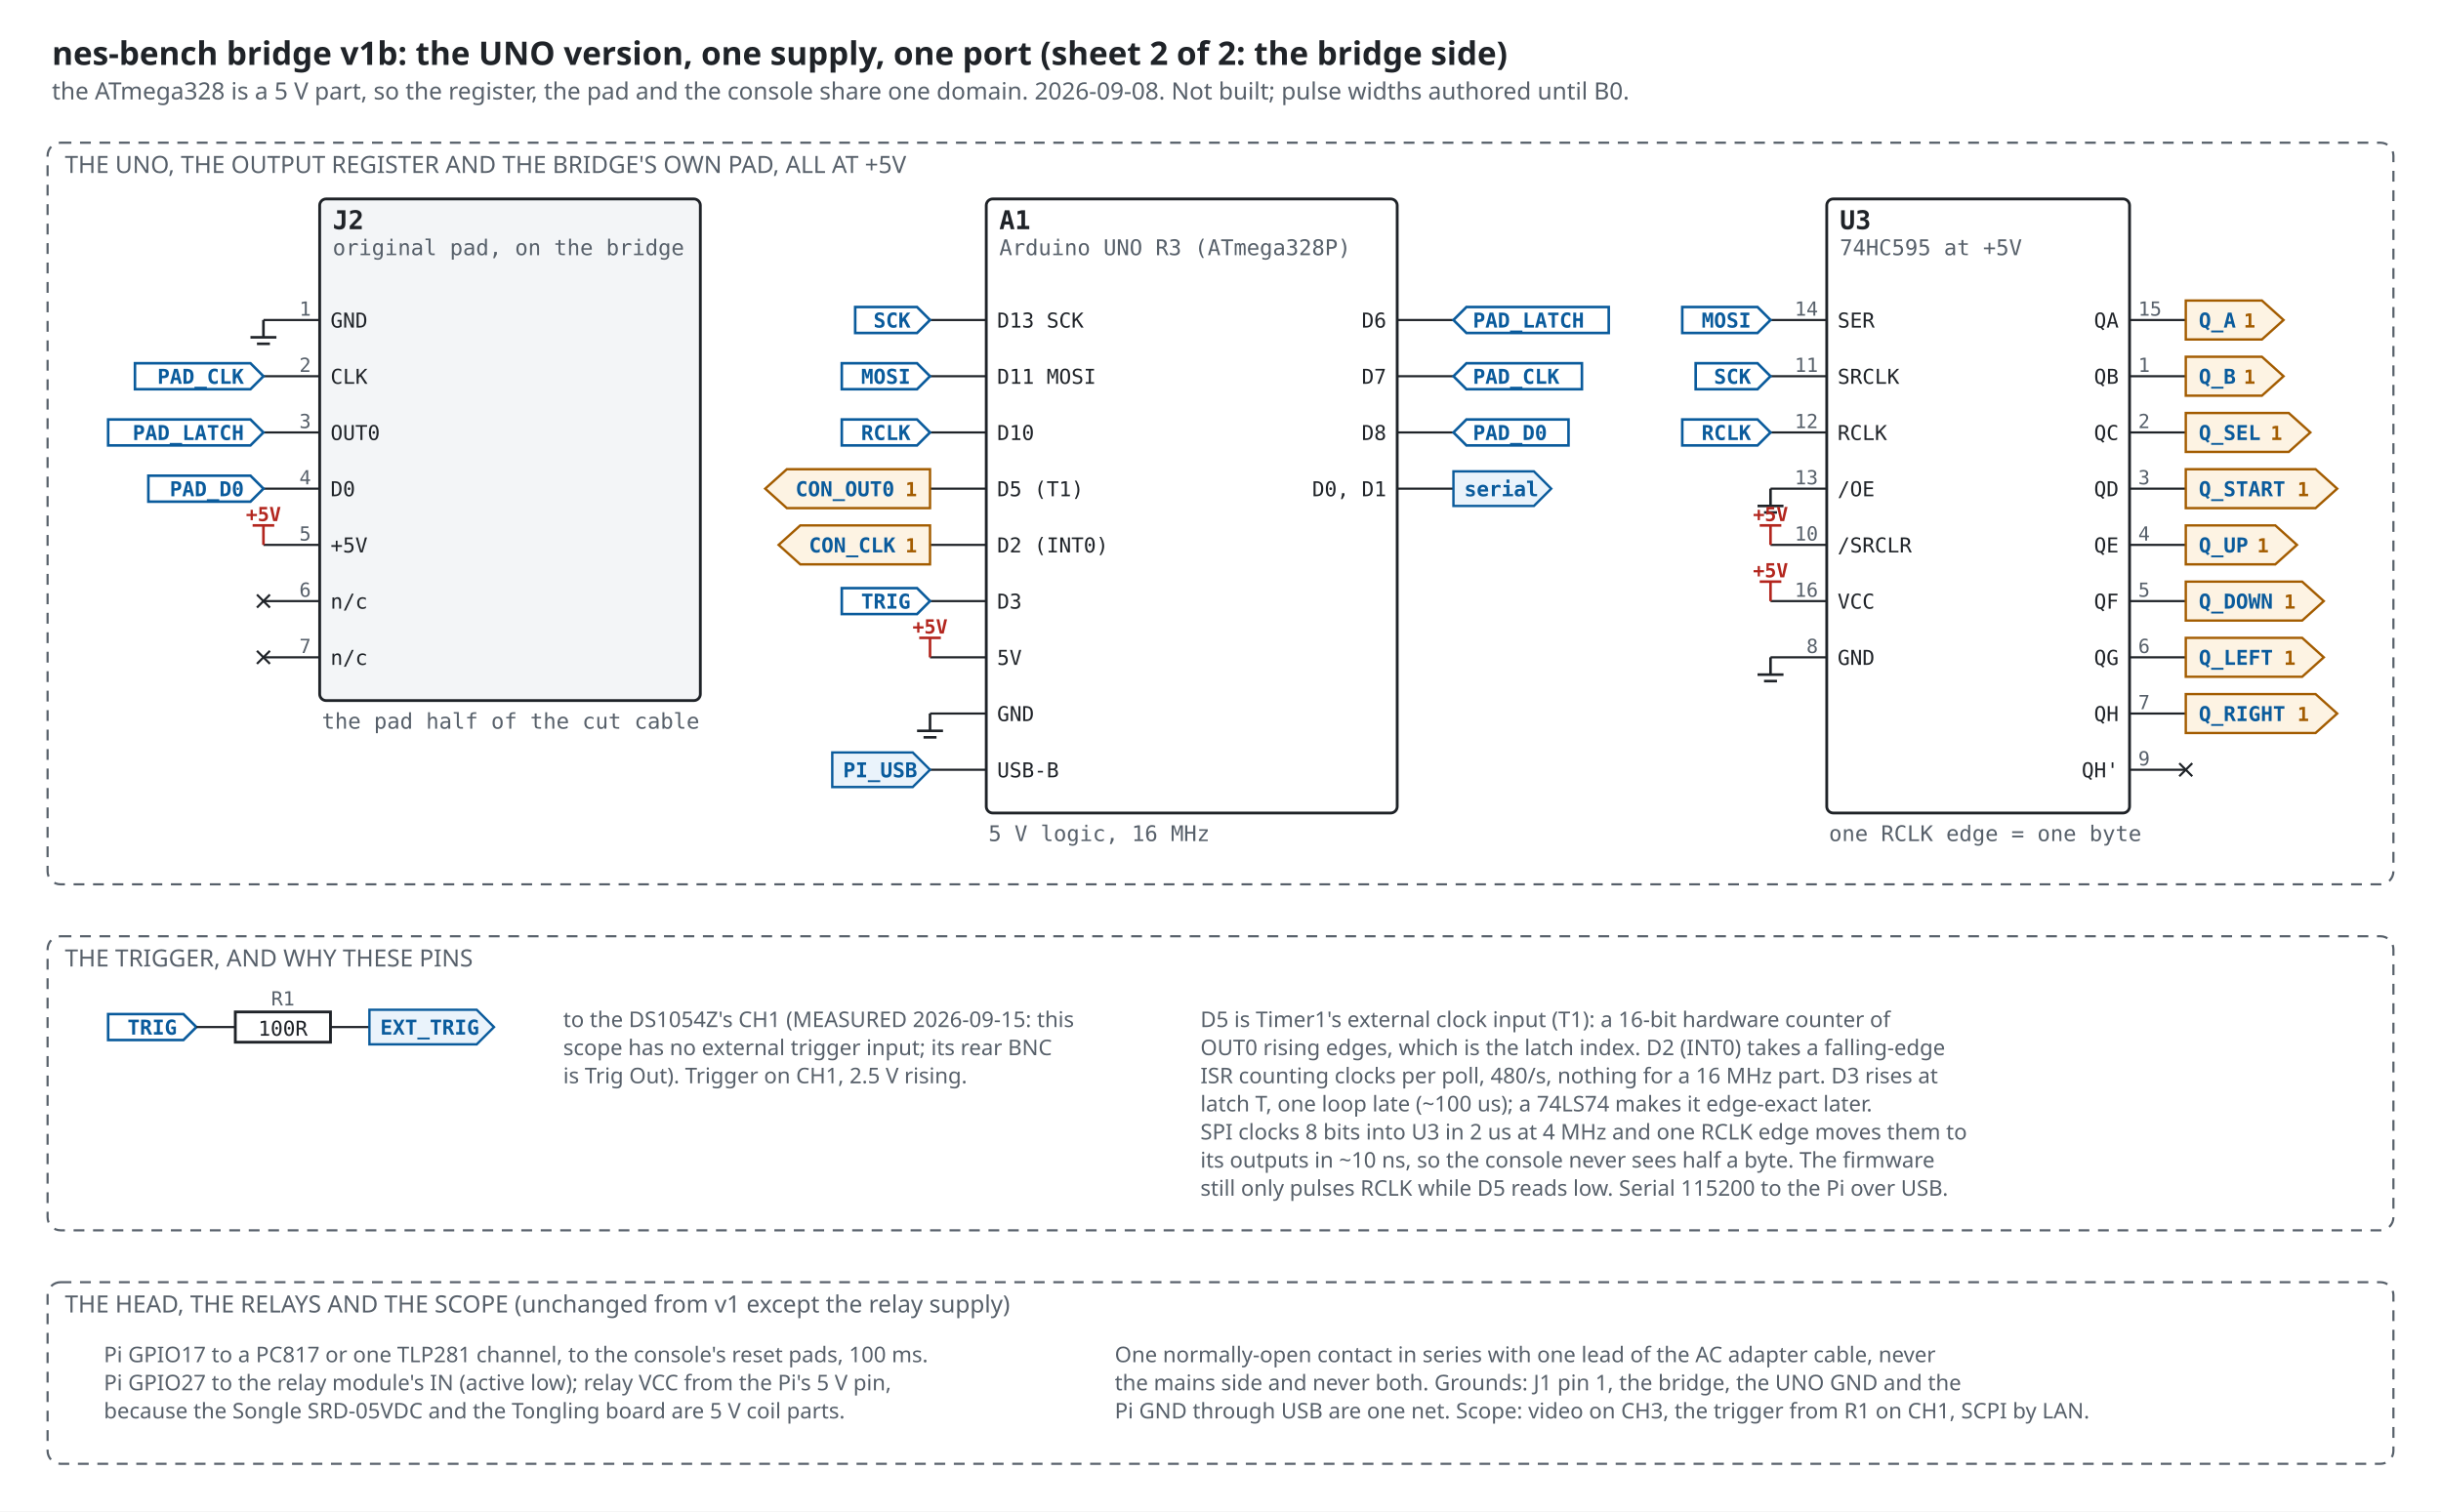
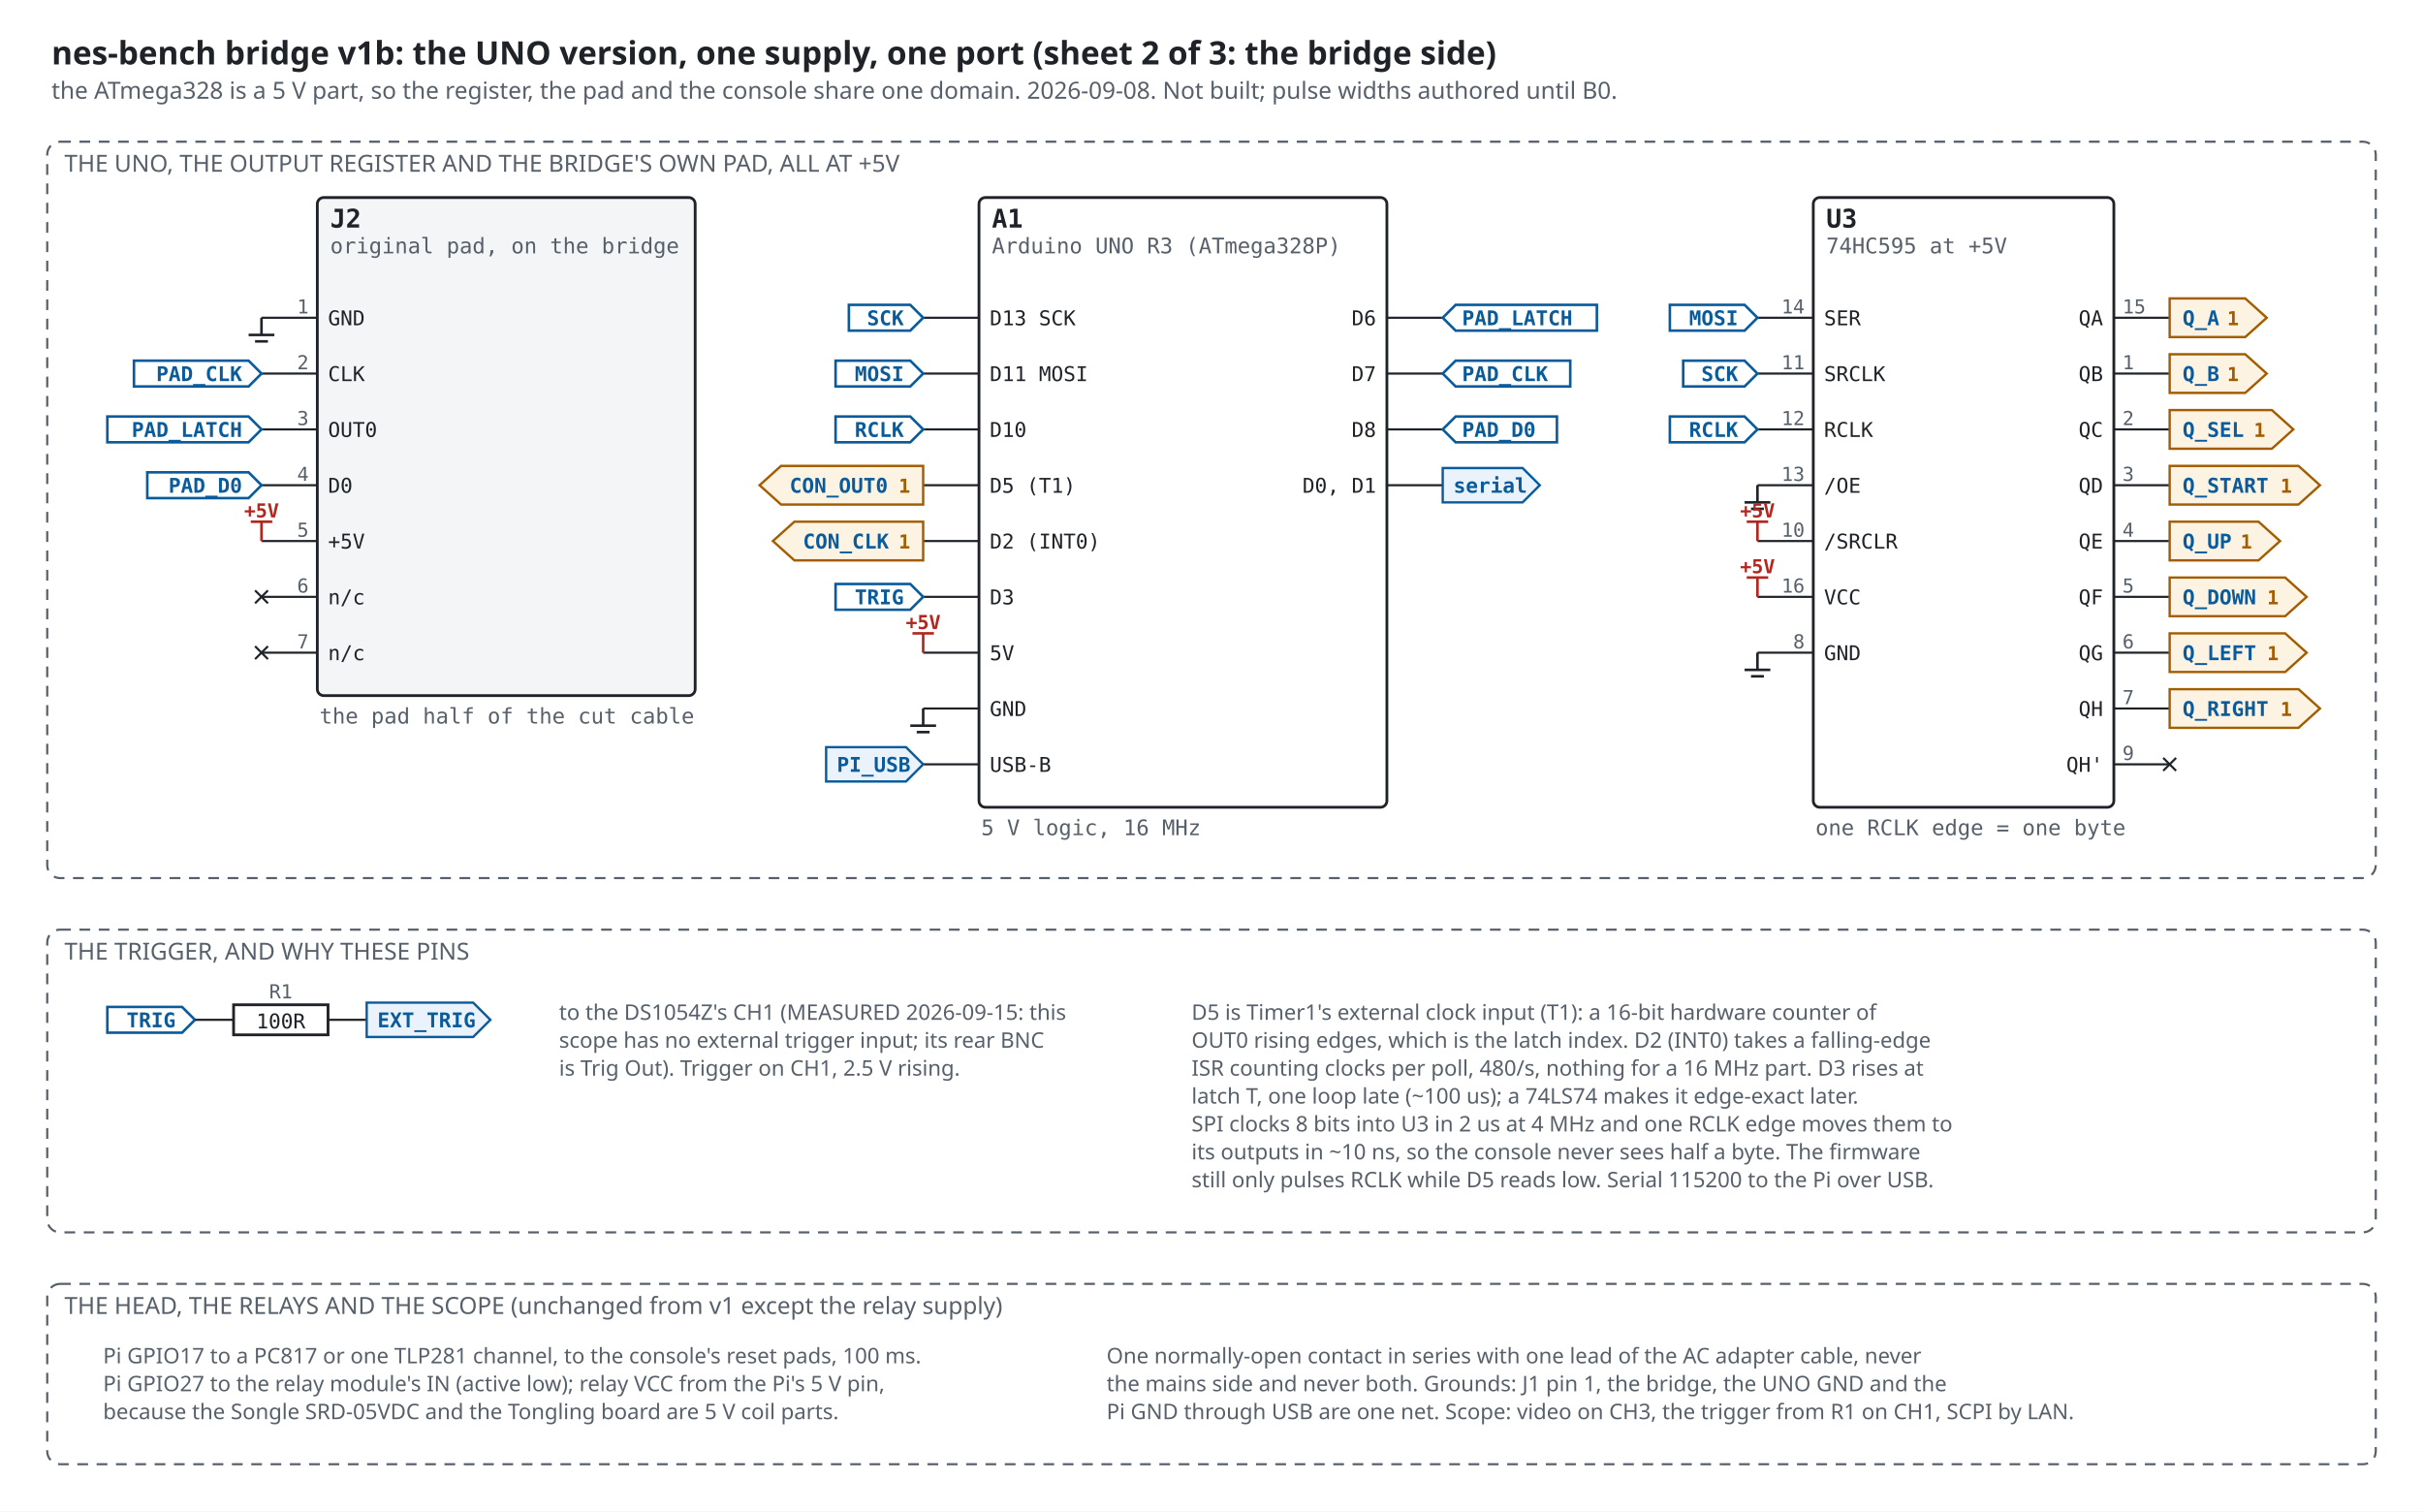
- <svg xmlns="http://www.w3.org/2000/svg" viewBox="0 0 1128.6 699.0" width="1128.6" height="699.0" role="img" aria-label="nes-bench bridge v1b: the UNO version, one supply, one port  (sheet 2 of 2: the bridge side)">
+ <svg xmlns="http://www.w3.org/2000/svg" viewBox="0 0 1128.6 704.0" width="1128.6" height="704.0" role="img" aria-label="nes-bench bridge v1b: the UNO version, one supply, one port  (sheet 2 of 3: the bridge side)">
  <style>
    text { font-family: ui-monospace, "SF Mono", Menlo, Consolas, monospace; fill: #1f2328; }
    .title { font-size: 15px; font-weight: 700; font-family: ui-sans-serif, system-ui, sans-serif; }
    .sub { font-size: 11px; fill: #57606a; font-family: ui-sans-serif, system-ui, sans-serif; }
    .ref { font-size: 12px; font-weight: 700; }
    .part { font-size: 10px; fill: #57606a; }
    .pin { font-size: 9.5px; }
    .pinno { font-size: 9px; fill: #57606a; }
    .linkflag { fill: #fdf3e3; stroke: #a35c00; stroke-width: 1.1; }
    .linkno { font-size: 9px; fill: #a35c00; font-weight: 700; }
    .net { font-size: 9.5px; fill: #0a5b9c; font-weight: 600; }
    .rail5 { font-size: 9px; fill: #b3261e; font-weight: 700; }
    .rail3 { font-size: 9px; fill: #b35c00; font-weight: 700; }
    .gnd { font-size: 9px; fill: #1f2328; font-weight: 700; }
    .note { font-size: 10px; fill: #57606a; font-family: ui-sans-serif, system-ui, sans-serif; }
    .box { fill: #ffffff; stroke: #1f2328; stroke-width: 1.3; }
    .offsheet { fill: #eaf3fb; stroke: #0a5b9c; stroke-width: 1.1; }
    .conn { fill: #f3f5f7; stroke: #1f2328; stroke-width: 1.3; }
    .zone { fill: none; stroke: #57606a; stroke-dasharray: 5 4; stroke-width: 1; }
    .lead { stroke: #1f2328; stroke-width: 1; }
    .wire { stroke: #0a5b9c; stroke-width: 1.2; fill: none; }
    .w5 { stroke: #b3261e; stroke-width: 1.2; fill: none; }
    .w3 { stroke: #b35c00; stroke-width: 1.2; fill: none; }
    .wg { stroke: #1f2328; stroke-width: 1.2; fill: none; }
    .lane { stroke: #1f2328; stroke-width: 1.4; fill: none; }
    .lanelbl { font-size: 11px; font-weight: 700; }
    .win { fill: #b3261e; fill-opacity: 0.10; stroke: none; }
    .safe { fill: #1a7f37; fill-opacity: 0.12; stroke: none; }
    .mark { stroke: #0a5b9c; stroke-width: 1.2; stroke-dasharray: 3 3; }
    .auth { font-size: 9px; fill: #b3261e; font-family: ui-sans-serif, system-ui, sans-serif; font-style: italic; }
  </style>
-   <rect x="0" y="0" width="1128.6" height="699.0" fill="#ffffff" />
+   <rect x="0" y="0" width="1128.6" height="704.0" fill="#ffffff" />
  <g class="sheet-heading" data-height="60">
-     <text class="title" x="24" y="30">nes-bench bridge v1b: the UNO version, one supply, one port  (sheet 2 of 2: the bridge side)</text>
+     <text class="title" x="24" y="30">nes-bench bridge v1b: the UNO version, one supply, one port  (sheet 2 of 3: the bridge side)</text>
    <text class="sub" x="24" y="46">the ATmega328 is a 5 V part, so the register, the pad and the console share one domain. 2026-09-08. Not built; pulse widths authored until B0.</text>
  </g>
  <rect class="zone" x="22" y="66" width="1084.6" height="343.0" rx="6" />
  <text class="sub" x="30" y="80" text-anchor="start">THE UNO, THE OUTPUT REGISTER AND THE BRIDGE'S OWN PAD, ALL AT +5V</text>
-   <rect class="zone" x="22" y="433.0" width="1084.6" height="136.0" rx="6" />
+   <rect class="zone" x="22" y="433.0" width="1084.6" height="141.0" rx="6" />
  <text class="sub" x="30" y="447.0" text-anchor="start">THE TRIGGER, AND WHY THESE PINS</text>
-   <rect class="zone" x="22" y="593.0" width="1084.6" height="84.0" rx="6" />
-   <text class="sub" x="30" y="607.0" text-anchor="start">THE HEAD, THE RELAYS AND THE SCOPE (unchanged from v1 except the relay supply)</text>
+   <rect class="zone" x="22" y="598.0" width="1084.6" height="84.0" rx="6" />
+   <text class="sub" x="30" y="612.0" text-anchor="start">THE HEAD, THE RELAYS AND THE SCOPE (unchanged from v1 except the relay supply)</text>
  <rect class="conn" x="147.8" y="92.0" width="176.0" height="232" rx="3" />
  <text class="ref" x="153.8" y="106.0" text-anchor="start">J2</text>
  <text class="part" x="153.8" y="118.0" text-anchor="start">original pad, on the bridge</text>
  <text class="part" x="148.8" y="337.0" text-anchor="start">the pad half of the cut cable</text>
  <line class="lead" x1="121.8" y1="148.0" x2="147.8" y2="148.0" />
  <text class="pin" x="152.8" y="151.5" text-anchor="start">GND</text>
  <text class="pinno" x="143.8" y="146.0" text-anchor="end">1</text>
  <line class="wg" x1="121.8" y1="148.0" x2="121.8" y2="156.0" />
  <line class="wg" x1="115.8" y1="156.0" x2="127.8" y2="156.0" />
  <line class="wg" x1="118.8" y1="159.0" x2="124.8" y2="159.0" />
  <line class="lead" x1="121.8" y1="174.0" x2="147.8" y2="174.0" />
  <text class="pin" x="152.8" y="177.5" text-anchor="start">CLK</text>
  <text class="pinno" x="143.8" y="172.0" text-anchor="end">2</text>
  <path class="wire" d="M121.8,174.0 l-6,-6 h-53.4 v12 h53.4 z" />
  <text class="net" x="112.8" y="177.5" text-anchor="end">PAD_CLK</text>
  <line class="lead" x1="121.8" y1="200.0" x2="147.8" y2="200.0" />
  <text class="pin" x="152.8" y="203.5" text-anchor="start">OUT0</text>
  <text class="pinno" x="143.8" y="198.0" text-anchor="end">3</text>
  <path class="wire" d="M121.8,200.0 l-6,-6 h-65.8 v12 h65.8 z" />
  <text class="net" x="112.8" y="203.5" text-anchor="end">PAD_LATCH</text>
  <line class="lead" x1="121.8" y1="226.0" x2="147.8" y2="226.0" />
  <text class="pin" x="152.8" y="229.5" text-anchor="start">D0</text>
  <text class="pinno" x="143.8" y="224.0" text-anchor="end">4</text>
  <path class="wire" d="M121.8,226.0 l-6,-6 h-47.2 v12 h47.2 z" />
  <text class="net" x="112.8" y="229.5" text-anchor="end">PAD_D0</text>
  <line class="lead" x1="121.8" y1="252.0" x2="147.8" y2="252.0" />
  <text class="pin" x="152.8" y="255.5" text-anchor="start">+5V</text>
  <text class="pinno" x="143.8" y="250.0" text-anchor="end">5</text>
  <line class="w5" x1="121.8" y1="252.0" x2="121.8" y2="243.0" />
  <line class="w5" x1="116.8" y1="243.0" x2="126.8" y2="243.0" />
  <text class="rail5" x="121.8" y="241.0" text-anchor="middle">+5V</text>
  <line class="lead" x1="121.8" y1="278.0" x2="147.8" y2="278.0" />
  <text class="pin" x="152.8" y="281.5" text-anchor="start">n/c</text>
  <text class="pinno" x="143.8" y="276.0" text-anchor="end">6</text>
  <line class="lead" x1="118.8" y1="275.0" x2="124.8" y2="281.0" />
  <line class="lead" x1="118.8" y1="281.0" x2="124.8" y2="275.0" />
  <line class="lead" x1="121.8" y1="304.0" x2="147.8" y2="304.0" />
  <text class="pin" x="152.8" y="307.5" text-anchor="start">n/c</text>
  <text class="pinno" x="143.8" y="302.0" text-anchor="end">7</text>
  <line class="lead" x1="118.8" y1="301.0" x2="124.8" y2="307.0" />
  <line class="lead" x1="118.8" y1="307.0" x2="124.8" y2="301.0" />
  <rect class="box" x="456.0" y="92.0" width="190" height="284" rx="3" />
  <text class="ref" x="462.0" y="106.0" text-anchor="start">A1</text>
  <text class="part" x="462.0" y="118.0" text-anchor="start">Arduino UNO R3 (ATmega328P)</text>
  <text class="part" x="457.0" y="389.0" text-anchor="start">5 V logic, 16 MHz</text>
  <line class="lead" x1="430.0" y1="148.0" x2="456.0" y2="148.0" />
  <text class="pin" x="461.0" y="151.5" text-anchor="start">D13 SCK</text>
  <path class="wire" d="M430.0,148.0 l-6,-6 h-28.6 v12 h28.6 z" />
  <text class="net" x="421.0" y="151.5" text-anchor="end">SCK</text>
  <line class="lead" x1="430.0" y1="174.0" x2="456.0" y2="174.0" />
  <text class="pin" x="461.0" y="177.5" text-anchor="start">D11 MOSI</text>
  <path class="wire" d="M430.0,174.0 l-6,-6 h-34.8 v12 h34.8 z" />
  <text class="net" x="421.0" y="177.5" text-anchor="end">MOSI</text>
  <line class="lead" x1="430.0" y1="200.0" x2="456.0" y2="200.0" />
  <text class="pin" x="461.0" y="203.5" text-anchor="start">D10</text>
  <path class="wire" d="M430.0,200.0 l-6,-6 h-34.8 v12 h34.8 z" />
  <text class="net" x="421.0" y="203.5" text-anchor="end">RCLK</text>
  <line class="lead" x1="430.0" y1="226.0" x2="456.0" y2="226.0" />
  <text class="pin" x="461.0" y="229.5" text-anchor="start">D5 (T1)</text>
  <path class="linkflag" d="M353.8 226.0 L363.8 217.0 L430.0 217.0 L430.0 235.0 L363.8 235.0 Z" />
  <text class="net" x="367.8" y="229.5" text-anchor="start">CON_OUT0</text>
  <text class="linkno" x="424.0" y="229.5" text-anchor="end">1</text>
  <line class="lead" x1="430.0" y1="252.0" x2="456.0" y2="252.0" />
  <text class="pin" x="461.0" y="255.5" text-anchor="start">D2 (INT0)</text>
  <path class="linkflag" d="M360.0 252.0 L370.0 243.0 L430.0 243.0 L430.0 261.0 L370.0 261.0 Z" />
  <text class="net" x="374.0" y="255.5" text-anchor="start">CON_CLK</text>
  <text class="linkno" x="424.0" y="255.5" text-anchor="end">1</text>
  <line class="lead" x1="430.0" y1="278.0" x2="456.0" y2="278.0" />
  <text class="pin" x="461.0" y="281.5" text-anchor="start">D3</text>
  <path class="wire" d="M430.0,278.0 l-6,-6 h-34.8 v12 h34.8 z" />
  <text class="net" x="421.0" y="281.5" text-anchor="end">TRIG</text>
  <line class="lead" x1="430.0" y1="304.0" x2="456.0" y2="304.0" />
  <text class="pin" x="461.0" y="307.5" text-anchor="start">5V</text>
  <line class="w5" x1="430.0" y1="304.0" x2="430.0" y2="295.0" />
  <line class="w5" x1="425.0" y1="295.0" x2="435.0" y2="295.0" />
  <text class="rail5" x="430.0" y="293.0" text-anchor="middle">+5V</text>
  <line class="lead" x1="430.0" y1="330.0" x2="456.0" y2="330.0" />
  <text class="pin" x="461.0" y="333.5" text-anchor="start">GND</text>
  <line class="wg" x1="430.0" y1="330.0" x2="430.0" y2="338.0" />
  <line class="wg" x1="424.0" y1="338.0" x2="436.0" y2="338.0" />
  <line class="wg" x1="427.0" y1="341.0" x2="433.0" y2="341.0" />
  <line class="lead" x1="430.0" y1="356.0" x2="456.0" y2="356.0" />
  <text class="pin" x="461.0" y="359.5" text-anchor="start">USB-B</text>
  <path class="offsheet" d="M384.8 348.0 L422.0 348.0 L430.0 356.0 L422.0 364.0 L384.8 364.0 Z" />
  <text class="net" x="389.8" y="359.5" text-anchor="start">PI_USB</text>
  <line class="lead" x1="646.0" y1="148.0" x2="672.0" y2="148.0" />
  <text class="pin" x="641.0" y="151.5" text-anchor="end">D6</text>
  <path class="wire" d="M672.0,148.0 l6,-6 h65.8 v12 h-65.8 z" />
  <text class="net" x="681.0" y="151.5" text-anchor="start">PAD_LATCH</text>
  <line class="lead" x1="646.0" y1="174.0" x2="672.0" y2="174.0" />
  <text class="pin" x="641.0" y="177.5" text-anchor="end">D7</text>
  <path class="wire" d="M672.0,174.0 l6,-6 h53.4 v12 h-53.4 z" />
  <text class="net" x="681.0" y="177.5" text-anchor="start">PAD_CLK</text>
  <line class="lead" x1="646.0" y1="200.0" x2="672.0" y2="200.0" />
  <text class="pin" x="641.0" y="203.5" text-anchor="end">D8</text>
  <path class="wire" d="M672.0,200.0 l6,-6 h47.2 v12 h-47.2 z" />
  <text class="net" x="681.0" y="203.5" text-anchor="start">PAD_D0</text>
  <line class="lead" x1="646.0" y1="226.0" x2="672.0" y2="226.0" />
  <text class="pin" x="641.0" y="229.5" text-anchor="end">D0, D1</text>
  <path class="offsheet" d="M672.0 218.0 L709.2 218.0 L717.2 226.0 L709.2 234.0 L672.0 234.0 Z" />
  <text class="net" x="677.0" y="229.5" text-anchor="start">serial</text>
  <rect class="box" x="844.6" y="92.0" width="140" height="284" rx="3" />
  <text class="ref" x="850.6" y="106.0" text-anchor="start">U3</text>
  <text class="part" x="850.6" y="118.0" text-anchor="start">74HC595  at +5V</text>
  <text class="part" x="845.6" y="389.0" text-anchor="start">one RCLK edge = one byte</text>
  <line class="lead" x1="818.6" y1="148.0" x2="844.6" y2="148.0" />
  <text class="pin" x="849.6" y="151.5" text-anchor="start">SER</text>
  <text class="pinno" x="840.6" y="146.0" text-anchor="end">14</text>
  <path class="wire" d="M818.6,148.0 l-6,-6 h-34.8 v12 h34.8 z" />
  <text class="net" x="809.6" y="151.5" text-anchor="end">MOSI</text>
  <line class="lead" x1="818.6" y1="174.0" x2="844.6" y2="174.0" />
  <text class="pin" x="849.6" y="177.5" text-anchor="start">SRCLK</text>
  <text class="pinno" x="840.6" y="172.0" text-anchor="end">11</text>
  <path class="wire" d="M818.6,174.0 l-6,-6 h-28.6 v12 h28.6 z" />
  <text class="net" x="809.6" y="177.5" text-anchor="end">SCK</text>
  <line class="lead" x1="818.6" y1="200.0" x2="844.6" y2="200.0" />
  <text class="pin" x="849.6" y="203.5" text-anchor="start">RCLK</text>
  <text class="pinno" x="840.6" y="198.0" text-anchor="end">12</text>
  <path class="wire" d="M818.6,200.0 l-6,-6 h-34.8 v12 h34.8 z" />
  <text class="net" x="809.6" y="203.5" text-anchor="end">RCLK</text>
  <line class="lead" x1="818.6" y1="226.0" x2="844.6" y2="226.0" />
  <text class="pin" x="849.6" y="229.5" text-anchor="start">/OE</text>
  <text class="pinno" x="840.6" y="224.0" text-anchor="end">13</text>
  <line class="wg" x1="818.6" y1="226.0" x2="818.6" y2="234.0" />
  <line class="wg" x1="812.6" y1="234.0" x2="824.6" y2="234.0" />
  <line class="wg" x1="815.6" y1="237.0" x2="821.6" y2="237.0" />
  <line class="lead" x1="818.6" y1="252.0" x2="844.6" y2="252.0" />
  <text class="pin" x="849.6" y="255.5" text-anchor="start">/SRCLR</text>
  <text class="pinno" x="840.6" y="250.0" text-anchor="end">10</text>
  <line class="w5" x1="818.6" y1="252.0" x2="818.6" y2="243.0" />
  <line class="w5" x1="813.6" y1="243.0" x2="823.6" y2="243.0" />
  <text class="rail5" x="818.6" y="241.0" text-anchor="middle">+5V</text>
  <line class="lead" x1="818.6" y1="278.0" x2="844.6" y2="278.0" />
  <text class="pin" x="849.6" y="281.5" text-anchor="start">VCC</text>
  <text class="pinno" x="840.6" y="276.0" text-anchor="end">16</text>
  <line class="w5" x1="818.6" y1="278.0" x2="818.6" y2="269.0" />
  <line class="w5" x1="813.6" y1="269.0" x2="823.6" y2="269.0" />
  <text class="rail5" x="818.6" y="267.0" text-anchor="middle">+5V</text>
  <line class="lead" x1="818.6" y1="304.0" x2="844.6" y2="304.0" />
  <text class="pin" x="849.6" y="307.5" text-anchor="start">GND</text>
  <text class="pinno" x="840.6" y="302.0" text-anchor="end">8</text>
  <line class="wg" x1="818.6" y1="304.0" x2="818.6" y2="312.0" />
  <line class="wg" x1="812.6" y1="312.0" x2="824.6" y2="312.0" />
  <line class="wg" x1="815.6" y1="315.0" x2="821.6" y2="315.0" />
  <line class="lead" x1="984.6" y1="148.0" x2="1010.6" y2="148.0" />
  <text class="pin" x="979.6" y="151.5" text-anchor="end">QA</text>
  <text class="pinno" x="988.6" y="146.0" text-anchor="start">15</text>
  <path class="linkflag" d="M1055.8 148.0 L1045.8 139.0 L1010.6 139.0 L1010.6 157.0 L1045.8 157.0 Z" />
  <text class="net" x="1016.6" y="151.5" text-anchor="start">Q_A</text>
  <text class="linkno" x="1042.8" y="151.5" text-anchor="end">1</text>
  <line class="lead" x1="984.6" y1="174.0" x2="1010.6" y2="174.0" />
  <text class="pin" x="979.6" y="177.5" text-anchor="end">QB</text>
  <text class="pinno" x="988.6" y="172.0" text-anchor="start">1</text>
  <path class="linkflag" d="M1055.8 174.0 L1045.8 165.0 L1010.6 165.0 L1010.6 183.0 L1045.8 183.0 Z" />
  <text class="net" x="1016.6" y="177.5" text-anchor="start">Q_B</text>
  <text class="linkno" x="1042.8" y="177.5" text-anchor="end">1</text>
  <line class="lead" x1="984.6" y1="200.0" x2="1010.6" y2="200.0" />
  <text class="pin" x="979.6" y="203.5" text-anchor="end">QC</text>
  <text class="pinno" x="988.6" y="198.0" text-anchor="start">2</text>
  <path class="linkflag" d="M1068.2 200.0 L1058.2 191.0 L1010.6 191.0 L1010.6 209.0 L1058.2 209.0 Z" />
  <text class="net" x="1016.6" y="203.5" text-anchor="start">Q_SEL</text>
  <text class="linkno" x="1055.2" y="203.5" text-anchor="end">1</text>
  <line class="lead" x1="984.6" y1="226.0" x2="1010.6" y2="226.0" />
  <text class="pin" x="979.6" y="229.5" text-anchor="end">QD</text>
  <text class="pinno" x="988.6" y="224.0" text-anchor="start">3</text>
  <path class="linkflag" d="M1080.6 226.0 L1070.6 217.0 L1010.6 217.0 L1010.6 235.0 L1070.6 235.0 Z" />
  <text class="net" x="1016.6" y="229.5" text-anchor="start">Q_START</text>
  <text class="linkno" x="1067.6" y="229.5" text-anchor="end">1</text>
  <line class="lead" x1="984.6" y1="252.0" x2="1010.6" y2="252.0" />
  <text class="pin" x="979.6" y="255.5" text-anchor="end">QE</text>
  <text class="pinno" x="988.6" y="250.0" text-anchor="start">4</text>
  <path class="linkflag" d="M1062.0 252.0 L1052.0 243.0 L1010.6 243.0 L1010.6 261.0 L1052.0 261.0 Z" />
  <text class="net" x="1016.6" y="255.5" text-anchor="start">Q_UP</text>
  <text class="linkno" x="1049.0" y="255.5" text-anchor="end">1</text>
  <line class="lead" x1="984.6" y1="278.0" x2="1010.6" y2="278.0" />
  <text class="pin" x="979.6" y="281.5" text-anchor="end">QF</text>
  <text class="pinno" x="988.6" y="276.0" text-anchor="start">5</text>
  <path class="linkflag" d="M1074.4 278.0 L1064.4 269.0 L1010.6 269.0 L1010.6 287.0 L1064.4 287.0 Z" />
  <text class="net" x="1016.6" y="281.5" text-anchor="start">Q_DOWN</text>
  <text class="linkno" x="1061.4" y="281.5" text-anchor="end">1</text>
  <line class="lead" x1="984.6" y1="304.0" x2="1010.6" y2="304.0" />
  <text class="pin" x="979.6" y="307.5" text-anchor="end">QG</text>
  <text class="pinno" x="988.6" y="302.0" text-anchor="start">6</text>
  <path class="linkflag" d="M1074.4 304.0 L1064.4 295.0 L1010.6 295.0 L1010.6 313.0 L1064.4 313.0 Z" />
  <text class="net" x="1016.6" y="307.5" text-anchor="start">Q_LEFT</text>
  <text class="linkno" x="1061.4" y="307.5" text-anchor="end">1</text>
  <line class="lead" x1="984.6" y1="330.0" x2="1010.6" y2="330.0" />
  <text class="pin" x="979.6" y="333.5" text-anchor="end">QH</text>
  <text class="pinno" x="988.6" y="328.0" text-anchor="start">7</text>
  <path class="linkflag" d="M1080.6 330.0 L1070.6 321.0 L1010.6 321.0 L1010.6 339.0 L1070.6 339.0 Z" />
  <text class="net" x="1016.6" y="333.5" text-anchor="start">Q_RIGHT</text>
  <text class="linkno" x="1067.6" y="333.5" text-anchor="end">1</text>
  <line class="lead" x1="984.6" y1="356.0" x2="1010.6" y2="356.0" />
  <text class="pin" x="979.6" y="359.5" text-anchor="end">QH'</text>
  <text class="pinno" x="988.6" y="354.0" text-anchor="start">9</text>
  <line class="lead" x1="1007.6" y1="353.0" x2="1013.6" y2="359.0" />
  <line class="lead" x1="1007.6" y1="359.0" x2="1013.6" y2="353.0" />
  <path class="wire" d="M90.8,475.0 l-6,-6 h-34.8 v12 h34.8 z" />
  <text class="net" x="81.8" y="478.5" text-anchor="end">TRIG</text>
  <line class="lead" x1="90.8" y1="475.0" x2="108.8" y2="475.0" />
  <rect class="box" x="108.8" y="468.0" width="44" height="14" />
  <line class="lead" x1="152.8" y1="475.0" x2="170.8" y2="475.0" />
  <text class="pinno" x="130.8" y="465.0" text-anchor="middle">R1</text>
  <text class="pin" x="130.8" y="479.0" text-anchor="middle">100R</text>
  <path class="offsheet" d="M170.8 467.0 L220.4 467.0 L228.4 475.0 L220.4 483.0 L170.8 483.0 Z" />
  <text class="net" x="175.8" y="478.5" text-anchor="start">EXT_TRIG</text>
  <text class="note" x="260.4" y="475.0" text-anchor="start">to the DS1054Z's CH1 (MEASURED 2026-09-15: this</text>
  <text class="note" x="260.4" y="488.0" text-anchor="start">scope has no external trigger input; its rear BNC</text>
  <text class="note" x="260.4" y="501.0" text-anchor="start">is Trig Out). Trigger on CH1, 2.5 V rising.</text>
  <text class="note" x="555.0" y="475.0" text-anchor="start">D5 is Timer1's external clock input (T1): a 16-bit hardware counter of</text>
  <text class="note" x="555.0" y="488.0" text-anchor="start">OUT0 rising edges, which is the latch index. D2 (INT0) takes a falling-edge</text>
  <text class="note" x="555.0" y="501.0" text-anchor="start">ISR counting clocks per poll, 480/s, nothing for a 16 MHz part. D3 rises at</text>
  <text class="note" x="555.0" y="514.0" text-anchor="start">latch T, one loop late (~100 us); a 74LS74 makes it edge-exact later.</text>
  <text class="note" x="555.0" y="527.0" text-anchor="start">SPI clocks 8 bits into U3 in 2 us at 4 MHz and one RCLK edge moves them to</text>
  <text class="note" x="555.0" y="540.0" text-anchor="start">its outputs in ~10 ns, so the console never sees half a byte. The firmware</text>
  <text class="note" x="555.0" y="553.0" text-anchor="start">still only pulses RCLK while D5 reads low. Serial 115200 to the Pi over USB.</text>
-   <text class="note" x="48.0" y="630.0" text-anchor="start">Pi GPIO17 to a PC817 or one TLP281 channel, to the console's reset pads, 100 ms.</text>
-   <text class="note" x="48.0" y="643.0" text-anchor="start">Pi GPIO27 to the relay module's IN (active low); relay VCC from the Pi's 5 V pin,</text>
-   <text class="note" x="48.0" y="656.0" text-anchor="start">because the Songle SRD-05VDC and the Tongling board are 5 V coil parts.</text>
-   <text class="note" x="515.4" y="630.0" text-anchor="start">One normally-open contact in series with one lead of the AC adapter cable, never</text>
-   <text class="note" x="515.4" y="643.0" text-anchor="start">the mains side and never both. Grounds: J1 pin 1, the bridge, the UNO GND and the</text>
-   <text class="note" x="515.4" y="656.0" text-anchor="start">Pi GND through USB are one net. Scope: video on CH3, the trigger from R1 on CH1, SCPI by LAN.</text>
+   <text class="note" x="48.0" y="635.0" text-anchor="start">Pi GPIO17 to a PC817 or one TLP281 channel, to the console's reset pads, 100 ms.</text>
+   <text class="note" x="48.0" y="648.0" text-anchor="start">Pi GPIO27 to the relay module's IN (active low); relay VCC from the Pi's 5 V pin,</text>
+   <text class="note" x="48.0" y="661.0" text-anchor="start">because the Songle SRD-05VDC and the Tongling board are 5 V coil parts.</text>
+   <text class="note" x="515.4" y="635.0" text-anchor="start">One normally-open contact in series with one lead of the AC adapter cable, never</text>
+   <text class="note" x="515.4" y="648.0" text-anchor="start">the mains side and never both. Grounds: J1 pin 1, the bridge, the UNO GND and the</text>
+   <text class="note" x="515.4" y="661.0" text-anchor="start">Pi GND through USB are one net. Scope: video on CH3, the trigger from R1 on CH1, SCPI by LAN.</text>
</svg>
